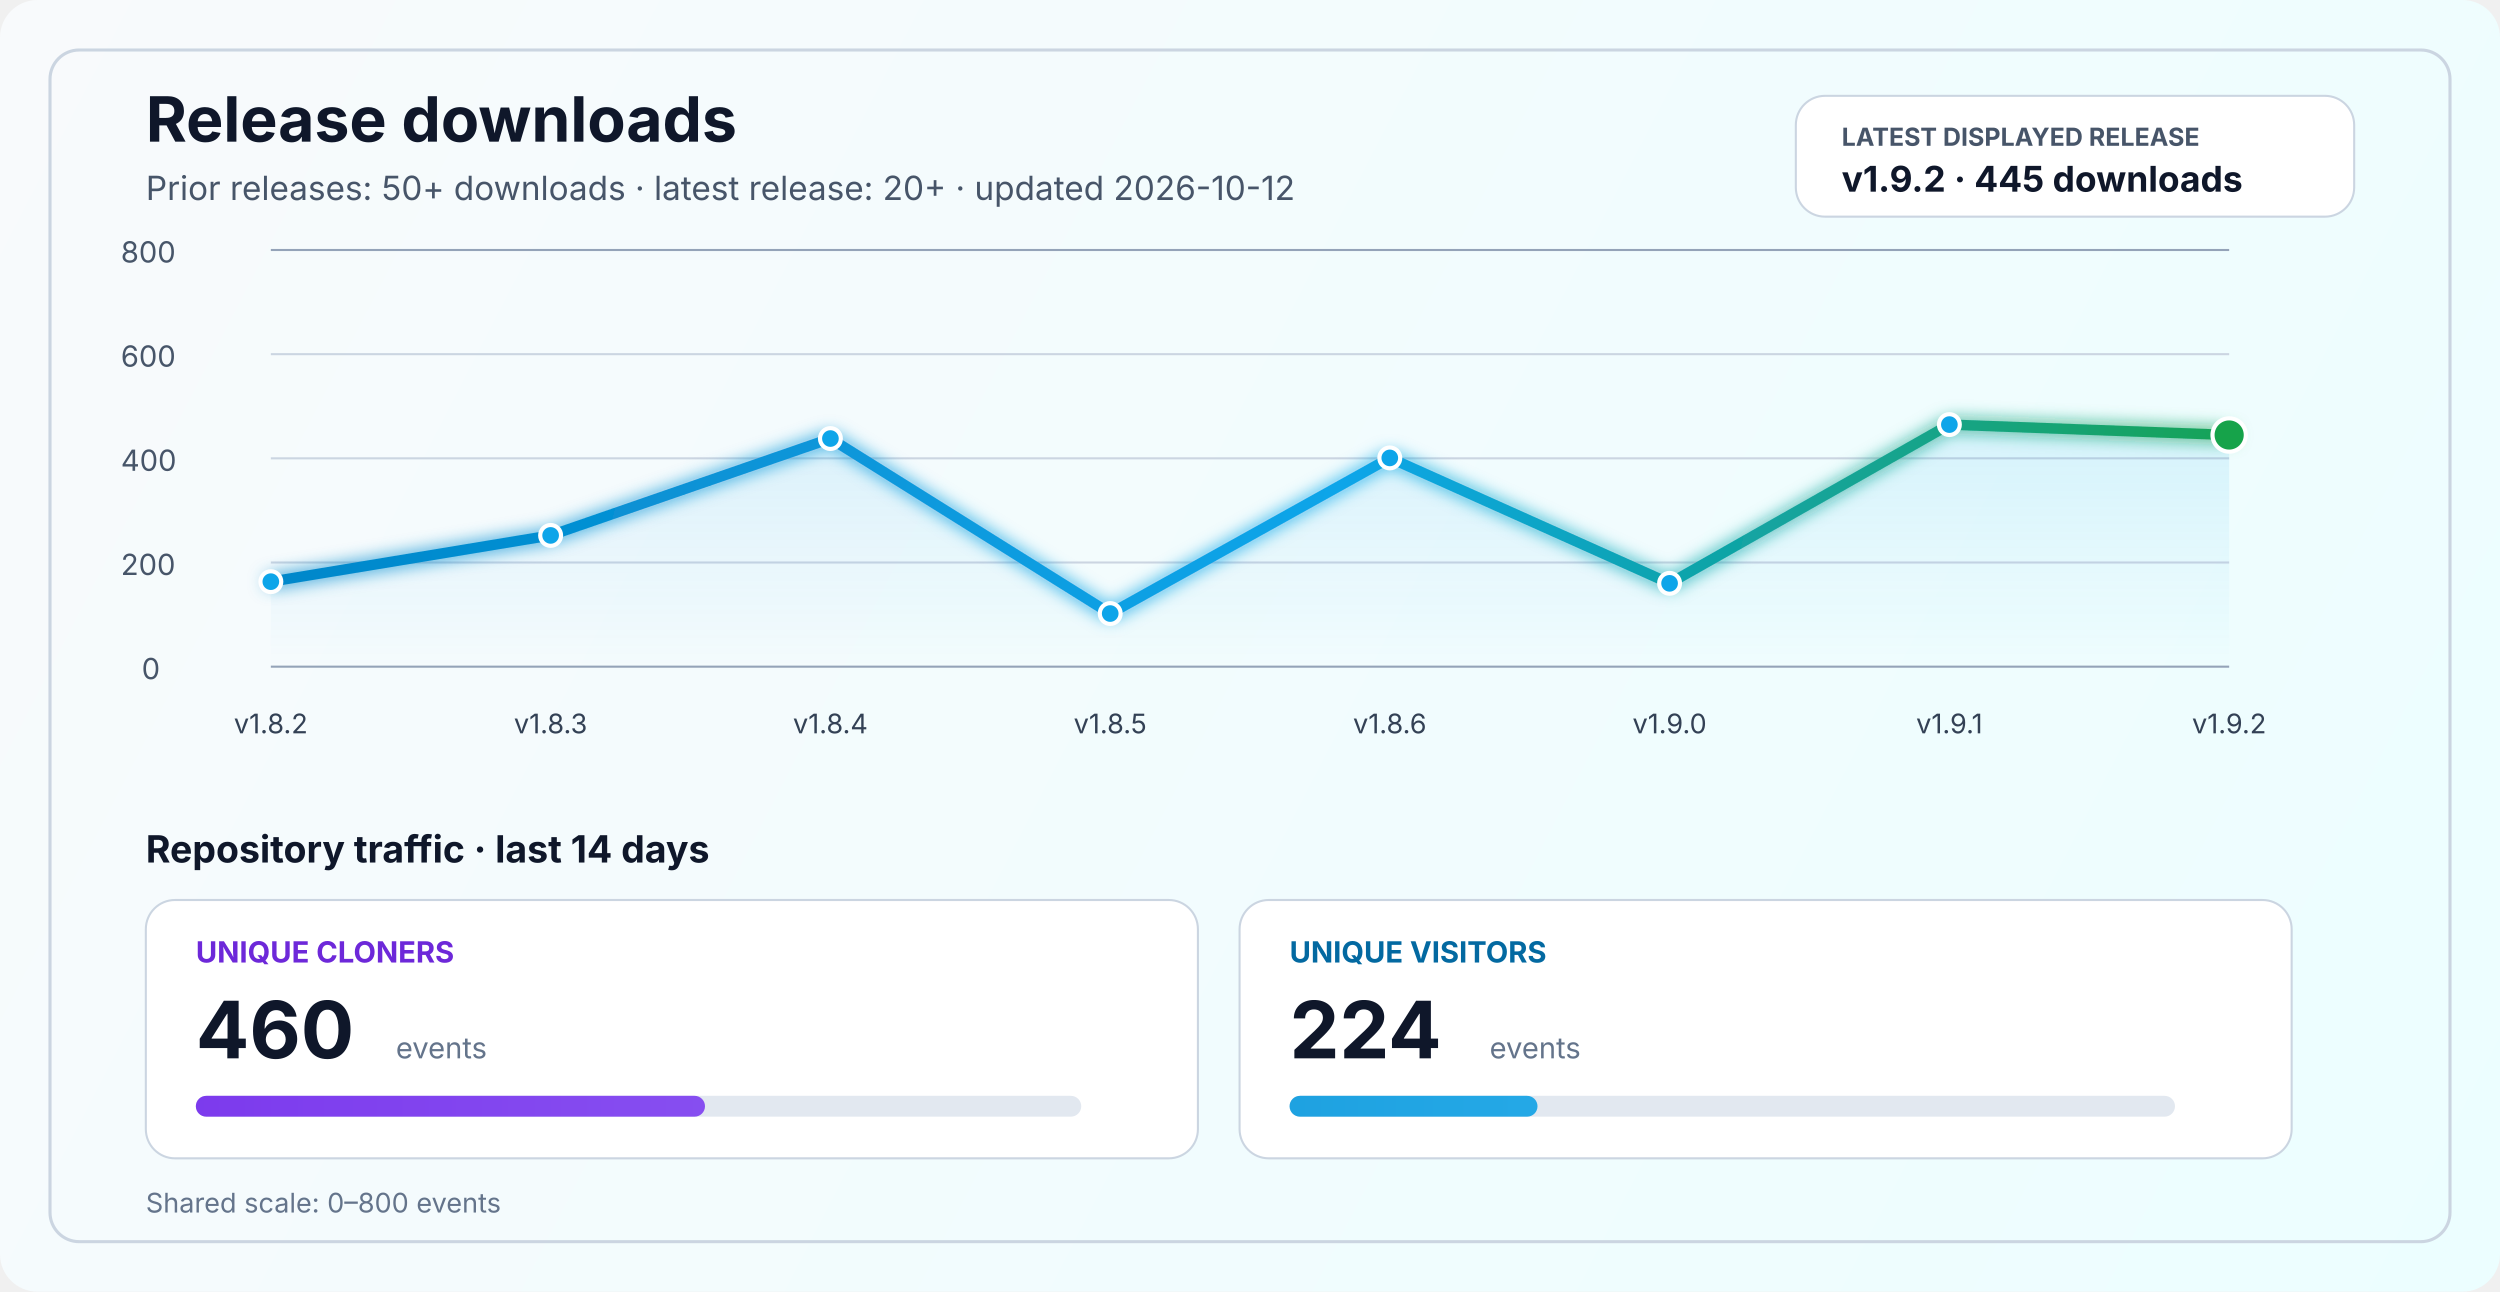
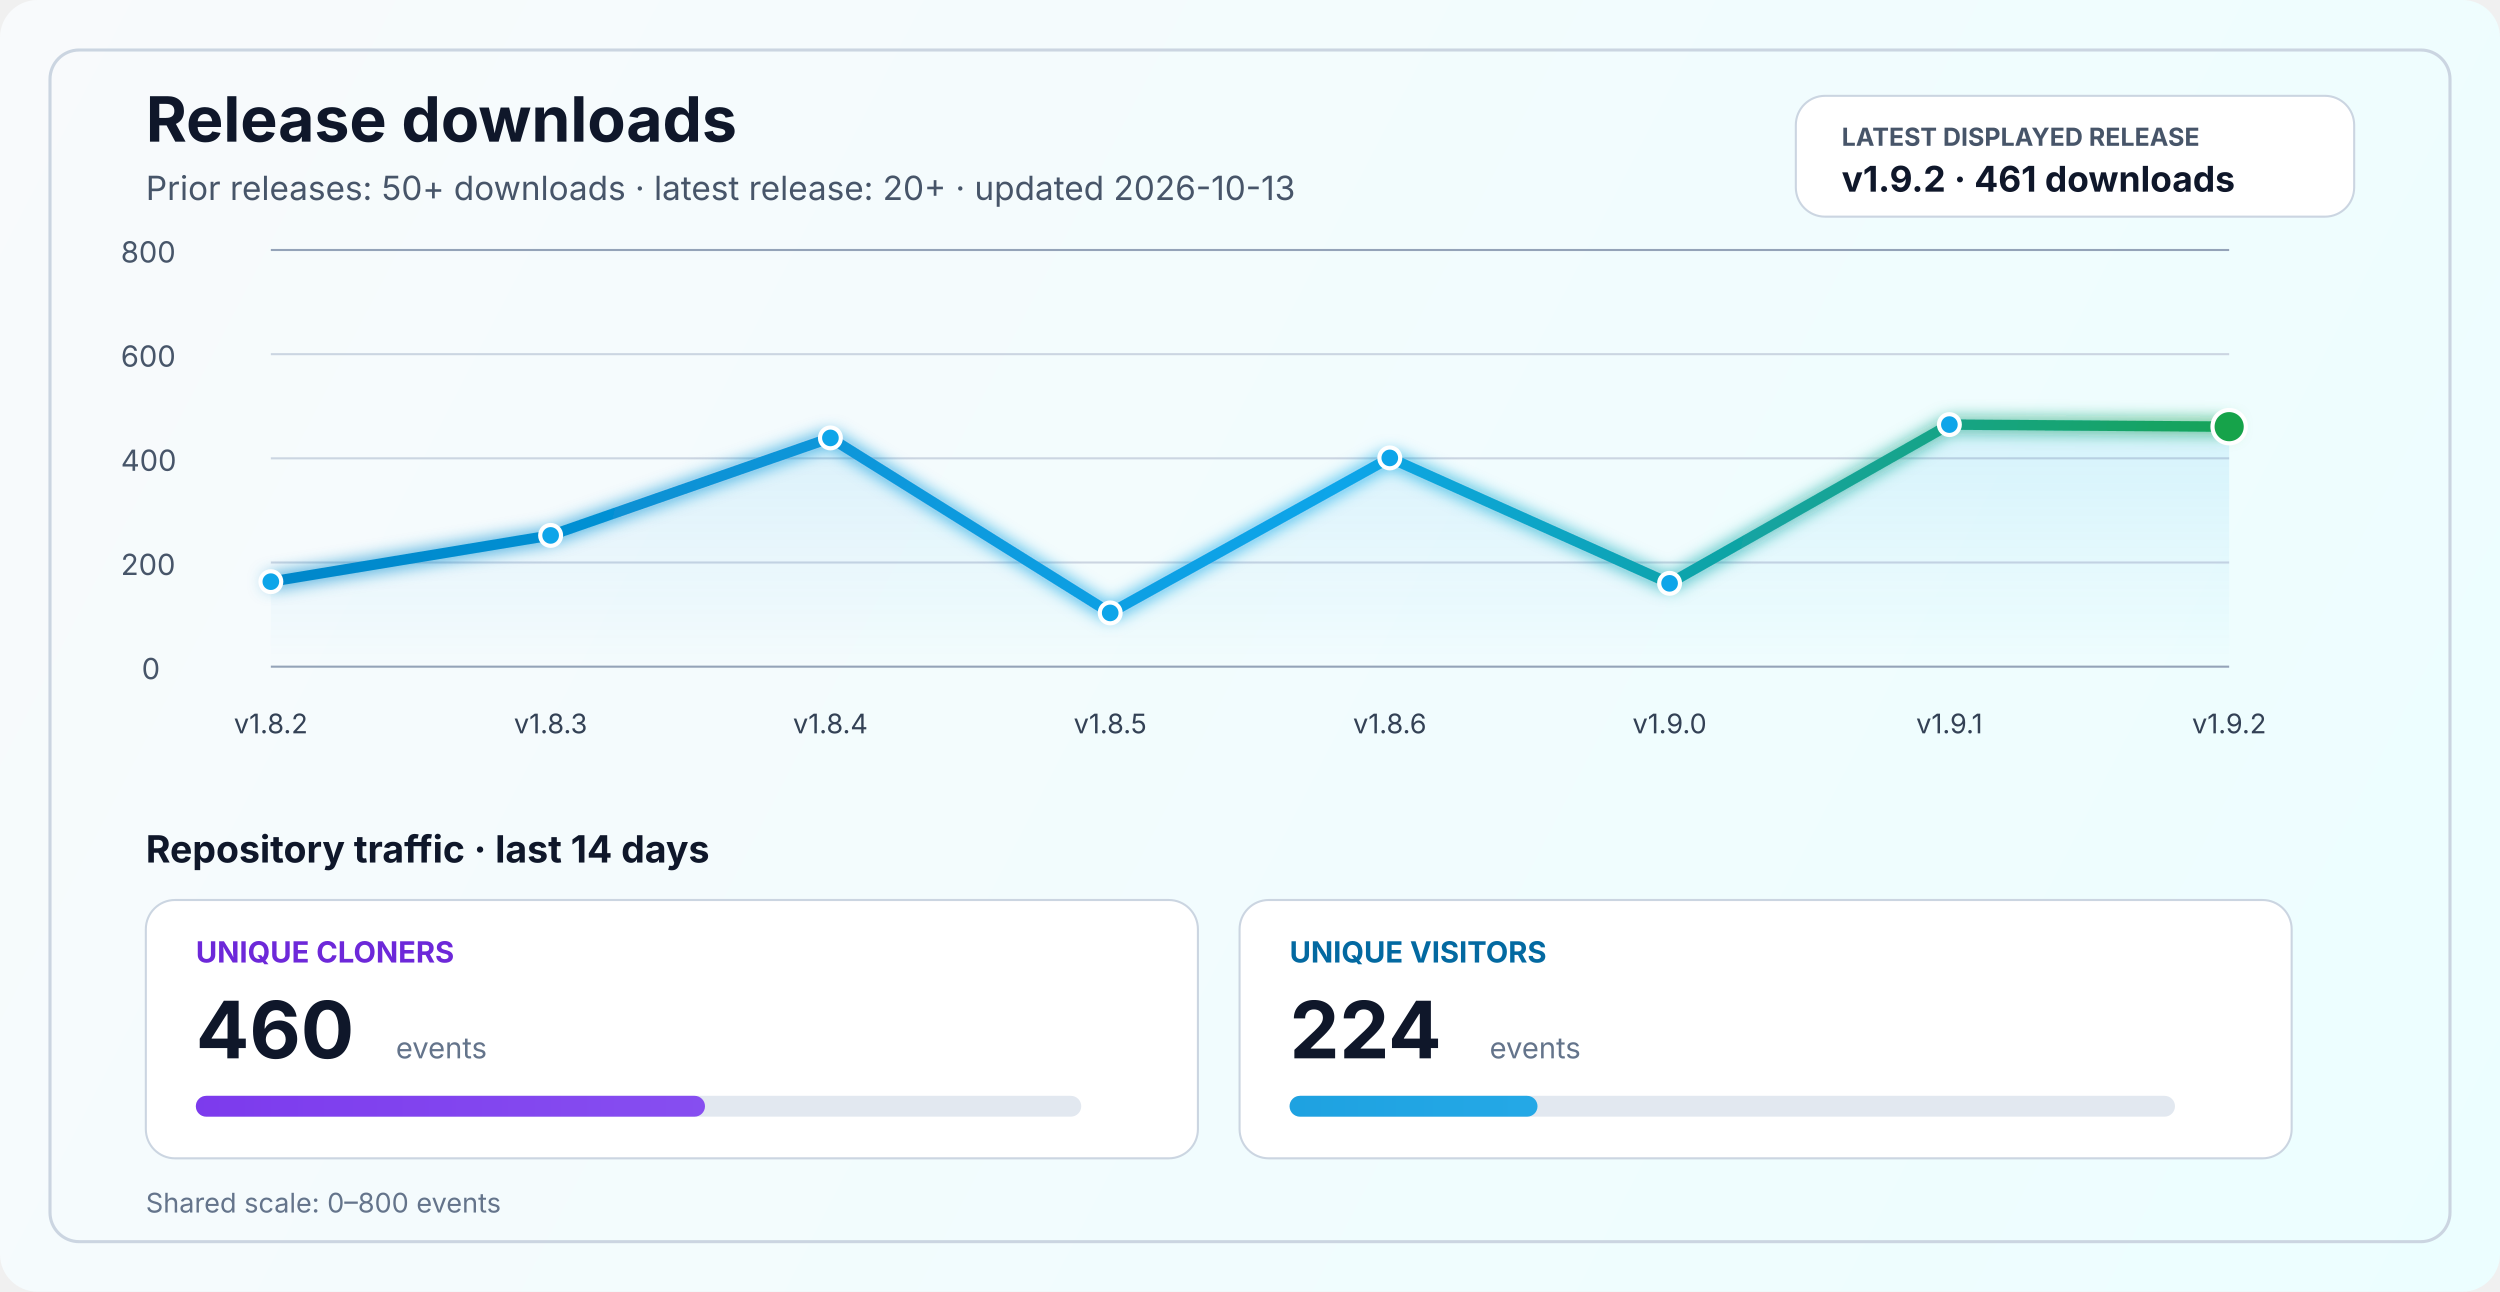
<svg xmlns="http://www.w3.org/2000/svg" width="1200" height="620" viewBox="0 0 1200 620" fill="none" role="img" aria-labelledby="title desc">
  <defs>
    <linearGradient id="bg" x1="0" y1="0" x2="1200" y2="620" gradientUnits="userSpaceOnUse">
      <stop stop-color="#F8FAFC" />
      <stop offset="1" stop-color="#ECFEFF" />
    </linearGradient>
    <linearGradient id="line" x1="130" y1="86" x2="1070" y2="340" gradientUnits="userSpaceOnUse">
      <stop stop-color="#0284C7" />
      <stop offset="0.55" stop-color="#0EA5E9" />
      <stop offset="1" stop-color="#16A34A" />
    </linearGradient>
    <linearGradient id="area" x1="0" y1="120" x2="0" y2="320" gradientUnits="userSpaceOnUse">
      <stop stop-color="#0EA5E9" stop-opacity="0.20" />
      <stop offset="1" stop-color="#0EA5E9" stop-opacity="0" />
    </linearGradient>
    <linearGradient id="cloneFill" x1="86" y1="450" x2="1110" y2="450" gradientUnits="userSpaceOnUse">
      <stop stop-color="#7C3AED" />
      <stop offset="1" stop-color="#A78BFA" />
    </linearGradient>
    <linearGradient id="viewFill" x1="86" y1="482" x2="1110" y2="482" gradientUnits="userSpaceOnUse">
      <stop stop-color="#0284C7" />
      <stop offset="1" stop-color="#38BDF8" />
    </linearGradient>
    <filter id="glow" x="-50%" y="-50%" width="200%" height="200%">
      <feGaussianBlur stdDeviation="4" result="blur" />
      <feMerge>
        <feMergeNode in="blur" />
        <feMergeNode in="SourceGraphic" />
      </feMerge>
    </filter>
  </defs>
  <rect width="1200" height="620" rx="18" fill="url(#bg)" />
  <rect x="24" y="24" width="1152" height="572" rx="14" stroke="#CBD5E1" stroke-width="1.5" />
  <text x="70" y="68" fill="#0F172A" font-size="30" font-family="SF Pro Display, -apple-system, BlinkMacSystemFont, Segoe UI, sans-serif" font-weight="700">Release downloads</text>
-   <text x="70" y="96" fill="#475569" font-size="16" font-family="SF Pro Text, -apple-system, BlinkMacSystemFont, Segoe UI, sans-serif">Prior releases: 50+ downloads · latest release: 20+ · updated 2026-10-12</text>
+   <text x="70" y="96" fill="#475569" font-size="16" font-family="SF Pro Text, -apple-system, BlinkMacSystemFont, Segoe UI, sans-serif">Prior releases: 50+ downloads · latest release: 20+ · updated 2026-10-13</text>
  <rect x="862" y="46" width="268" height="58" rx="14" fill="#FFFFFF" stroke="#CBD5E1" stroke-width="1" />
  <text x="884" y="70" fill="#475569" font-size="12" font-family="SF Pro Text, -apple-system, BlinkMacSystemFont, Segoe UI, sans-serif" font-weight="700">LATEST DISPLAYED RELEASE</text>
-   <text x="884" y="92" fill="#0F172A" font-size="17" font-family="SF Pro Text, -apple-system, BlinkMacSystemFont, Segoe UI, sans-serif" font-weight="700">v1.9.2 · 445 downloads</text>
+   <text x="884" y="92" fill="#0F172A" font-size="17" font-family="SF Pro Text, -apple-system, BlinkMacSystemFont, Segoe UI, sans-serif" font-weight="700">v1.9.2 · 461 downloads</text>
  <line x1="130" y1="320.0" x2="1070" y2="320.0" stroke="#94A3B8" stroke-width="1" />
  <line x1="130" y1="270.0" x2="1070" y2="270.0" stroke="#CBD5E1" stroke-width="1" />
  <line x1="130" y1="220.0" x2="1070" y2="220.0" stroke="#CBD5E1" stroke-width="1" />
  <line x1="130" y1="170.0" x2="1070" y2="170.0" stroke="#CBD5E1" stroke-width="1" />
  <line x1="130" y1="120.0" x2="1070" y2="120.0" stroke="#94A3B8" stroke-width="1" />
  <text x="68" y="326.0" fill="#475569" font-size="14" font-family="SF Pro Text, -apple-system, BlinkMacSystemFont, Segoe UI, sans-serif">0</text>
  <text x="58" y="276.0" fill="#475569" font-size="14" font-family="SF Pro Text, -apple-system, BlinkMacSystemFont, Segoe UI, sans-serif">200</text>
  <text x="58" y="226.0" fill="#475569" font-size="14" font-family="SF Pro Text, -apple-system, BlinkMacSystemFont, Segoe UI, sans-serif">400</text>
  <text x="58" y="176.0" fill="#475569" font-size="14" font-family="SF Pro Text, -apple-system, BlinkMacSystemFont, Segoe UI, sans-serif">600</text>
  <text x="58" y="126.0" fill="#475569" font-size="14" font-family="SF Pro Text, -apple-system, BlinkMacSystemFont, Segoe UI, sans-serif">800</text>
-   <path d="M 130.0 279.2 L 264.3 257.0 L 398.6 210.5 L 532.9 294.5 L 667.1 219.8 L 801.4 280.0 L 935.7 203.8 L 1070.0 208.8 L 1070 320 L 130 320 Z" fill="url(#area)" />
-   <polyline points="130.0,279.2 264.3,257.0 398.6,210.5 532.9,294.5 667.1,219.8 801.4,280.0 935.7,203.8 1070.0,208.8" fill="none" stroke="url(#line)" stroke-width="5" stroke-linecap="round" stroke-linejoin="round" filter="url(#glow)" />
+   <path d="M 130.0 279.2 L 264.3 257.0 L 398.6 210.2 L 532.9 294.2 L 667.1 219.8 L 801.4 280.0 L 935.7 203.8 L 1070.0 204.8 L 1070 320 L 130 320 Z" fill="url(#area)" />
+   <polyline points="130.0,279.2 264.3,257.0 398.6,210.2 532.9,294.2 667.1,219.8 801.4,280.0 935.7,203.8 1070.0,204.8" fill="none" stroke="url(#line)" stroke-width="5" stroke-linecap="round" stroke-linejoin="round" filter="url(#glow)" />
  <circle cx="130.0" cy="279.2" r="5" fill="#0EA5E9" stroke="#FFFFFF" stroke-width="2" />
  <circle cx="264.3" cy="257.0" r="5" fill="#0EA5E9" stroke="#FFFFFF" stroke-width="2" />
-   <circle cx="398.6" cy="210.5" r="5" fill="#0EA5E9" stroke="#FFFFFF" stroke-width="2" />
-   <circle cx="532.9" cy="294.5" r="5" fill="#0EA5E9" stroke="#FFFFFF" stroke-width="2" />
+   <circle cx="398.6" cy="210.2" r="5" fill="#0EA5E9" stroke="#FFFFFF" stroke-width="2" />
+   <circle cx="532.9" cy="294.2" r="5" fill="#0EA5E9" stroke="#FFFFFF" stroke-width="2" />
  <circle cx="667.1" cy="219.8" r="5" fill="#0EA5E9" stroke="#FFFFFF" stroke-width="2" />
  <circle cx="801.4" cy="280.0" r="5" fill="#0EA5E9" stroke="#FFFFFF" stroke-width="2" />
  <circle cx="935.7" cy="203.8" r="5" fill="#0EA5E9" stroke="#FFFFFF" stroke-width="2" />
-   <circle cx="1070.0" cy="208.8" r="8" fill="#16A34A" stroke="#FFFFFF" stroke-width="2" />
+   <circle cx="1070.0" cy="204.8" r="8" fill="#16A34A" stroke="#FFFFFF" stroke-width="2" />
  <text x="130.0" y="352" text-anchor="middle" fill="#334155" font-size="13" font-family="SF Pro Text, -apple-system, BlinkMacSystemFont, Segoe UI, sans-serif">v1.8.2</text>
  <text x="264.3" y="352" text-anchor="middle" fill="#334155" font-size="13" font-family="SF Pro Text, -apple-system, BlinkMacSystemFont, Segoe UI, sans-serif">v1.8.3</text>
  <text x="398.6" y="352" text-anchor="middle" fill="#334155" font-size="13" font-family="SF Pro Text, -apple-system, BlinkMacSystemFont, Segoe UI, sans-serif">v1.8.4</text>
  <text x="532.9" y="352" text-anchor="middle" fill="#334155" font-size="13" font-family="SF Pro Text, -apple-system, BlinkMacSystemFont, Segoe UI, sans-serif">v1.8.5</text>
  <text x="667.1" y="352" text-anchor="middle" fill="#334155" font-size="13" font-family="SF Pro Text, -apple-system, BlinkMacSystemFont, Segoe UI, sans-serif">v1.8.6</text>
  <text x="801.4" y="352" text-anchor="middle" fill="#334155" font-size="13" font-family="SF Pro Text, -apple-system, BlinkMacSystemFont, Segoe UI, sans-serif">v1.9.0</text>
  <text x="935.7" y="352" text-anchor="middle" fill="#334155" font-size="13" font-family="SF Pro Text, -apple-system, BlinkMacSystemFont, Segoe UI, sans-serif">v1.9.1</text>
  <text x="1070.0" y="352" text-anchor="middle" fill="#334155" font-size="13" font-family="SF Pro Text, -apple-system, BlinkMacSystemFont, Segoe UI, sans-serif">v1.9.2</text>
  <text x="70" y="414" fill="#0F172A" font-size="18" font-family="SF Pro Text, -apple-system, BlinkMacSystemFont, Segoe UI, sans-serif" font-weight="700">Repository traffic · last 14 days</text>
  <rect x="70" y="432" width="505" height="124" rx="14" fill="#FFFFFF" stroke="#CBD5E1" stroke-width="1" />
  <text x="94" y="462" fill="#6D28D9" font-size="14" font-family="SF Pro Text, -apple-system, BlinkMacSystemFont, Segoe UI, sans-serif" font-weight="700">UNIQUE CLONERS</text>
  <text x="94" y="508" fill="#0F172A" font-size="38" font-family="SF Pro Display, -apple-system, BlinkMacSystemFont, Segoe UI, sans-serif" font-weight="700">460</text>
  <text x="190" y="508" fill="#64748B" font-size="14" font-family="SF Pro Text, -apple-system, BlinkMacSystemFont, Segoe UI, sans-serif">events</text>
  <rect x="94" y="526" width="425" height="10" rx="5" fill="#E2E8F0" />
  <rect x="94" y="526" width="244.4" height="10" rx="5" fill="url(#cloneFill)" />
  <rect x="595" y="432" width="505" height="124" rx="14" fill="#FFFFFF" stroke="#CBD5E1" stroke-width="1" />
  <text x="619" y="462" fill="#0369A1" font-size="14" font-family="SF Pro Text, -apple-system, BlinkMacSystemFont, Segoe UI, sans-serif" font-weight="700">UNIQUE VISITORS</text>
  <text x="619" y="508" fill="#0F172A" font-size="38" font-family="SF Pro Display, -apple-system, BlinkMacSystemFont, Segoe UI, sans-serif" font-weight="700">224</text>
  <text x="715" y="508" fill="#64748B" font-size="14" font-family="SF Pro Text, -apple-system, BlinkMacSystemFont, Segoe UI, sans-serif">events</text>
  <rect x="619" y="526" width="425" height="10" rx="5" fill="#E2E8F0" />
  <rect x="619" y="526" width="119.0" height="10" rx="5" fill="url(#viewFill)" />
  <text x="70" y="582" fill="#64748B" font-size="13" font-family="SF Pro Text, -apple-system, BlinkMacSystemFont, Segoe UI, sans-serif">Shared scale: 0–800 events</text>
</svg>
